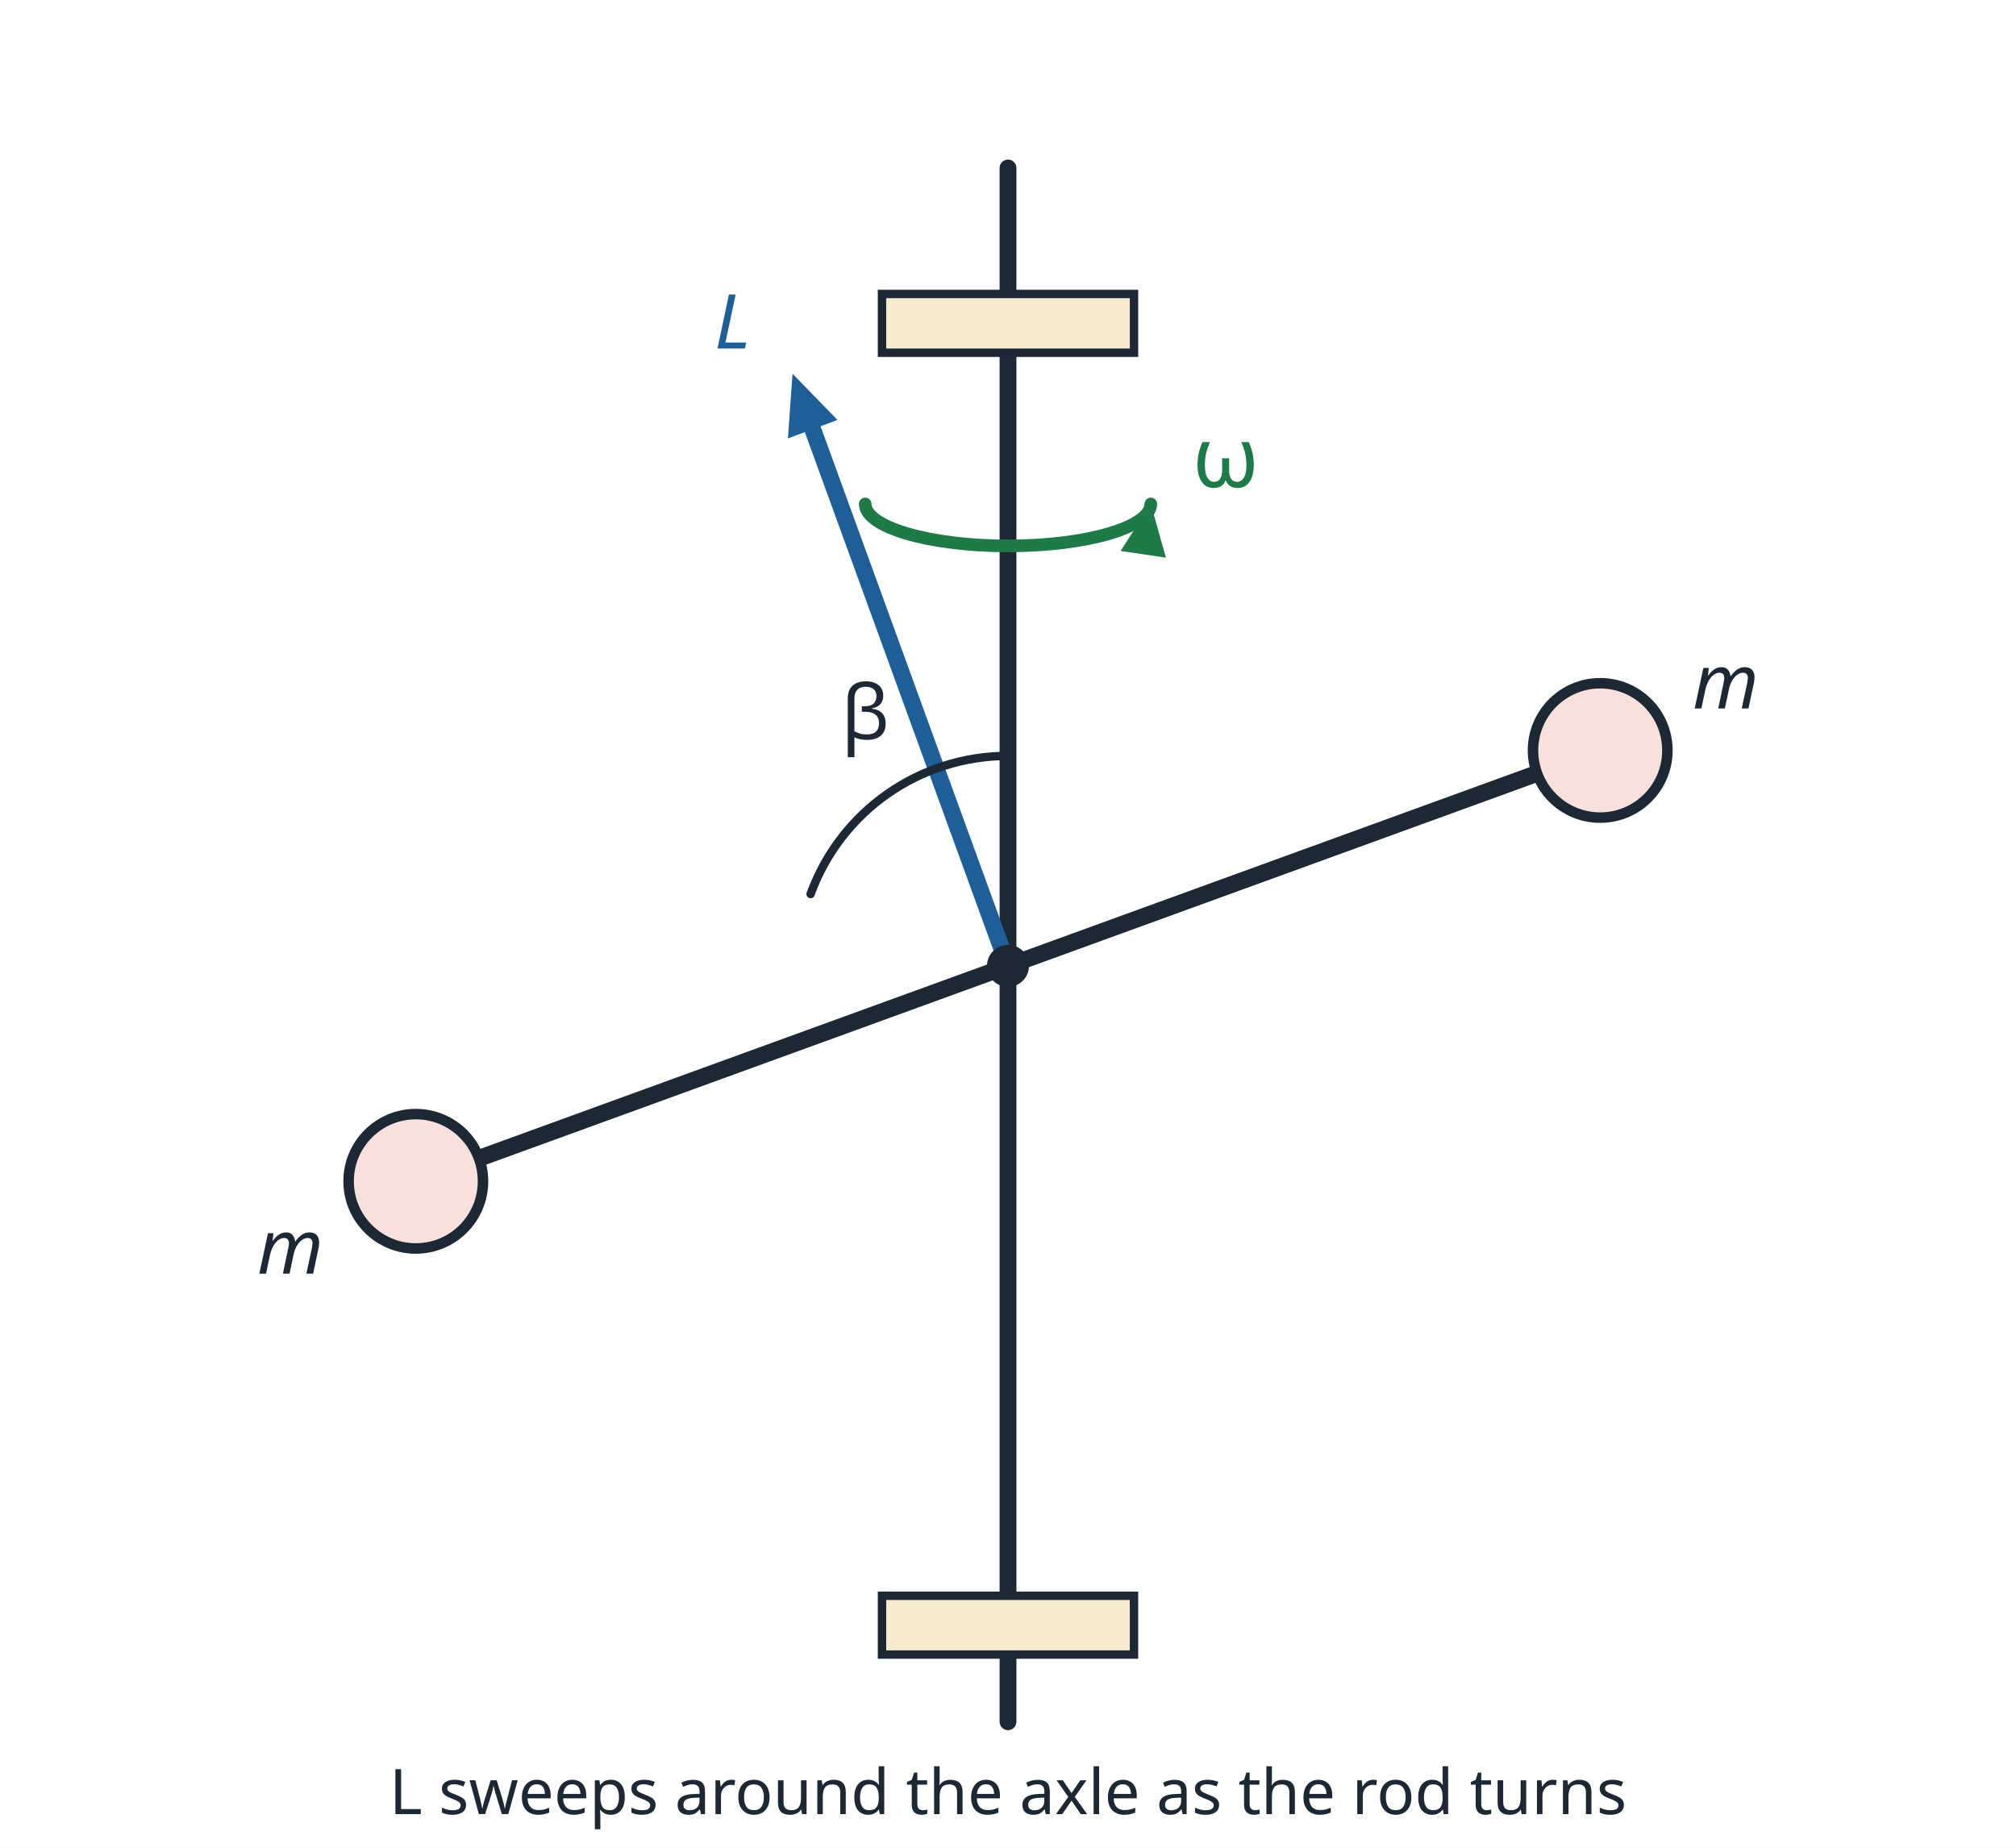
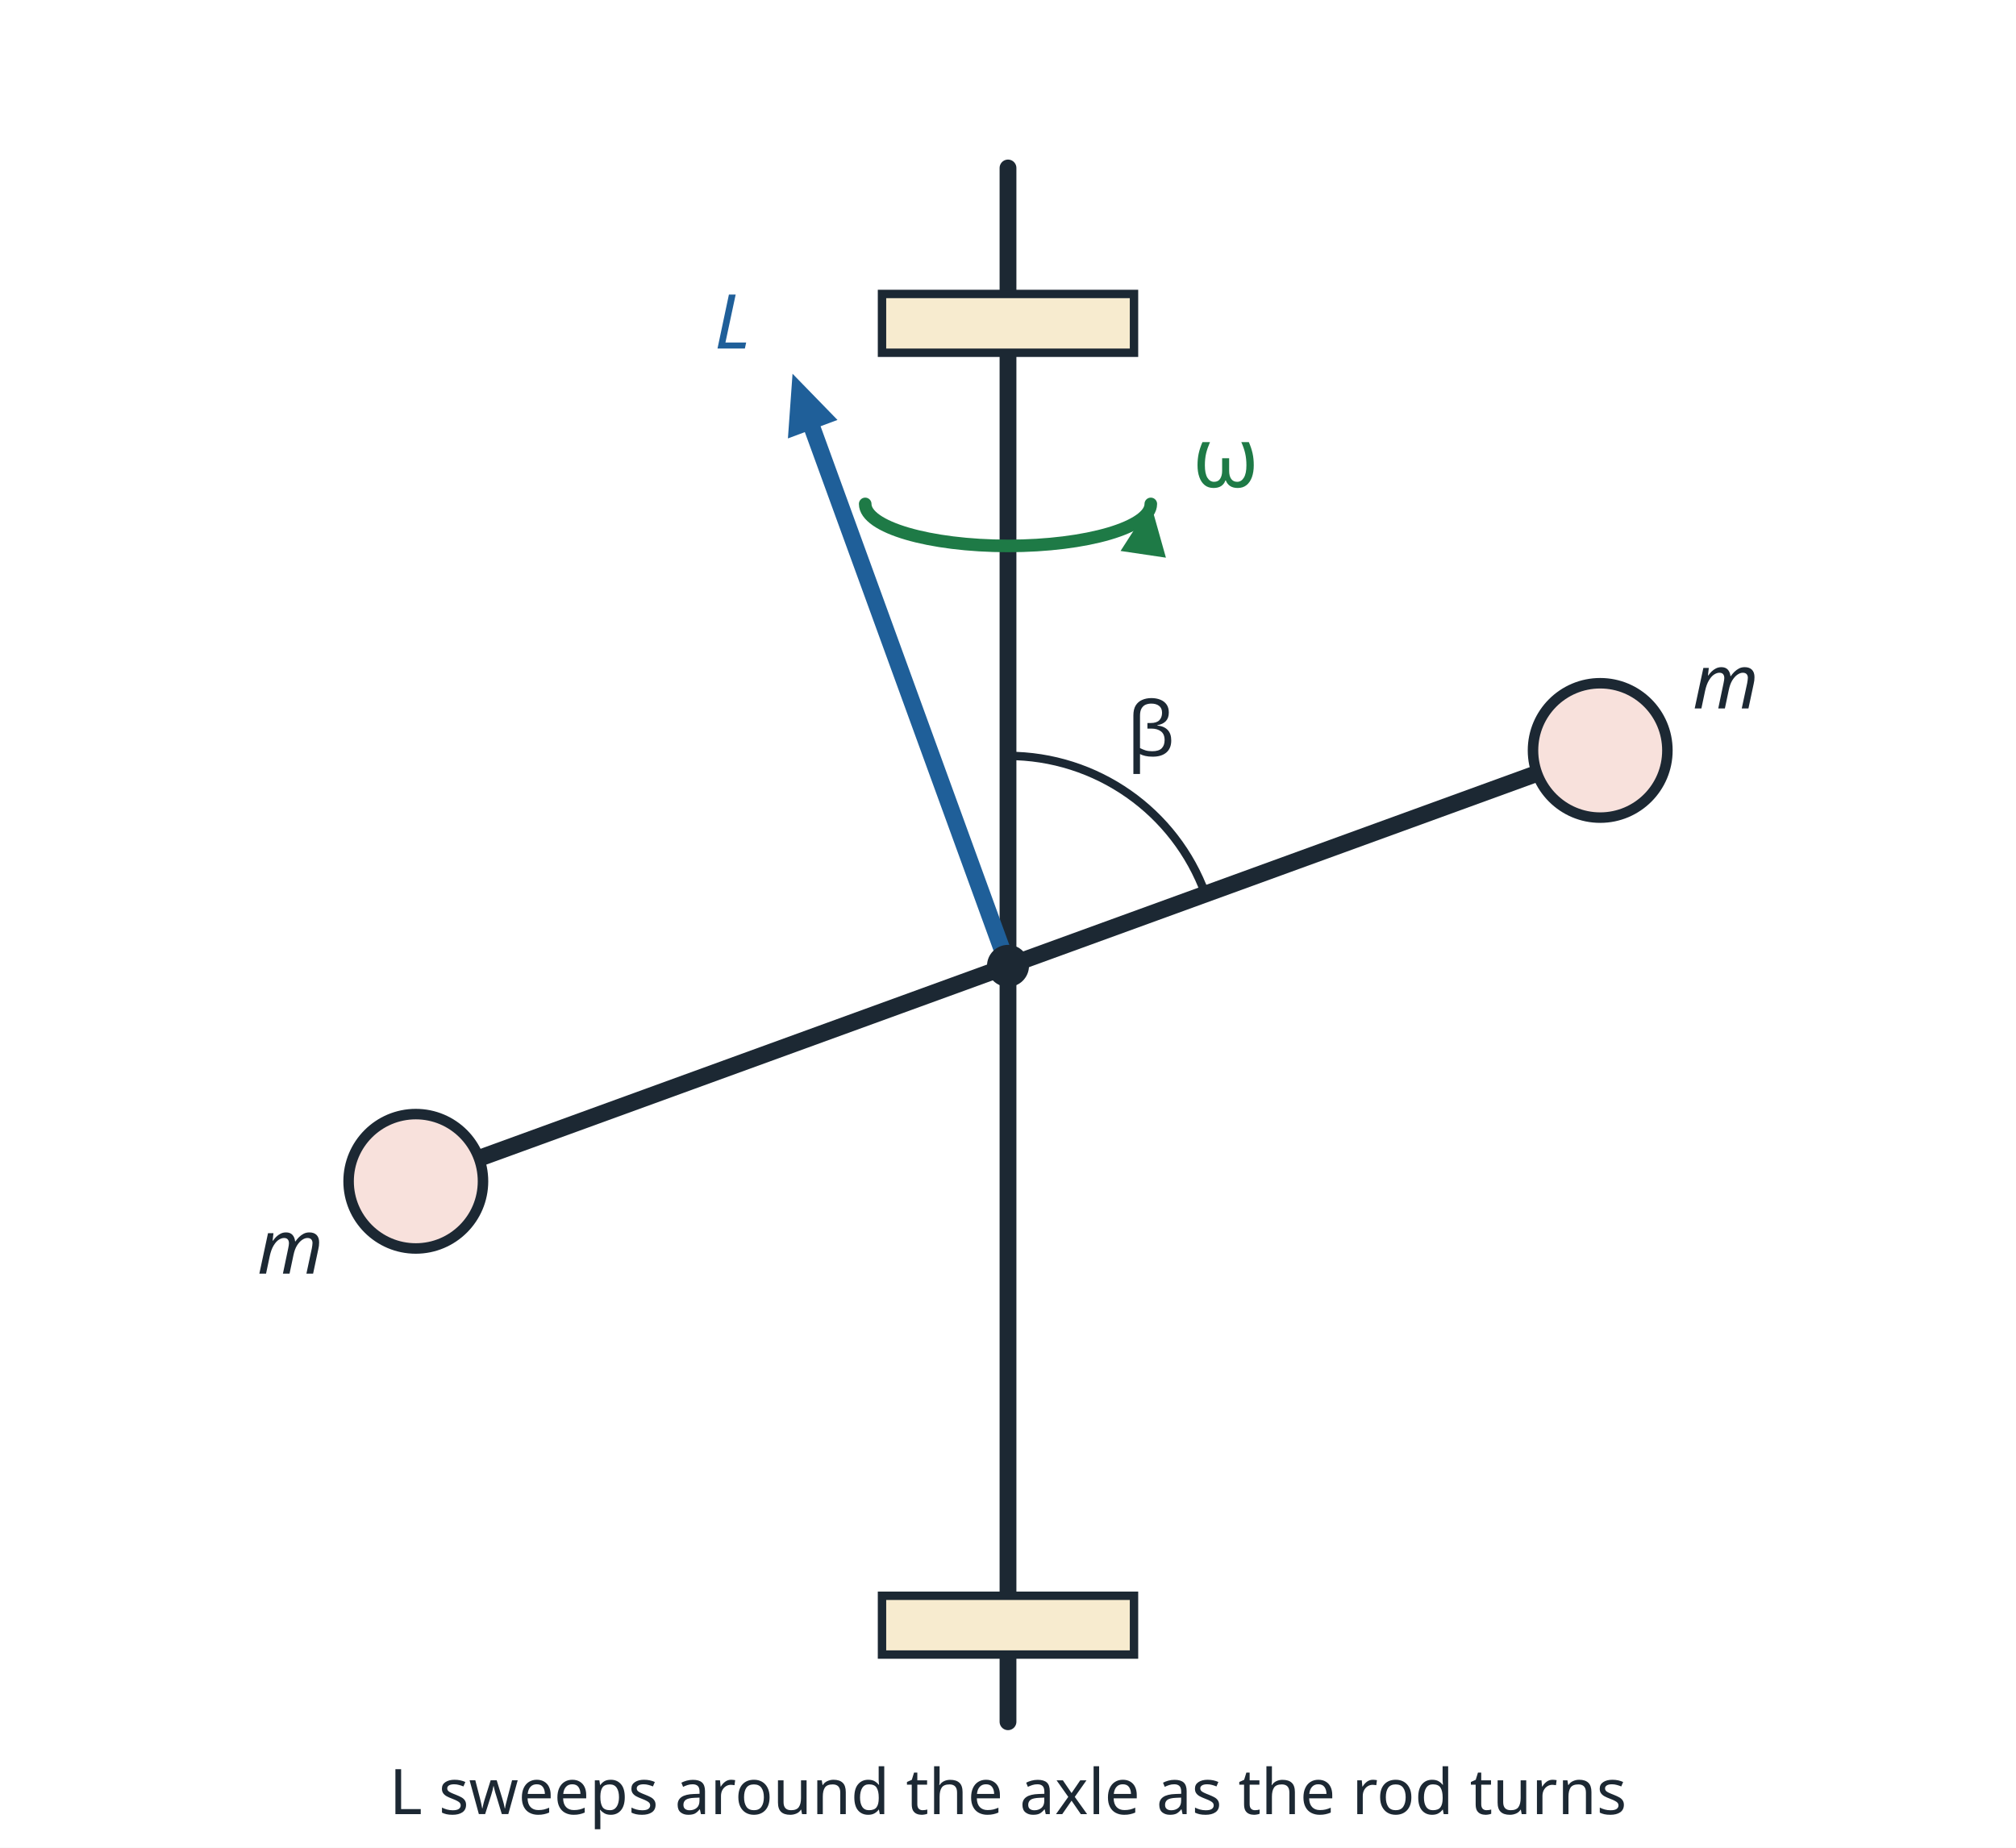
<svg xmlns="http://www.w3.org/2000/svg" viewBox="0 0 480 440" width="480" height="440" role="img">
  <rect x="0" y="0" width="480" height="440" fill="#ffffff" />
  <line x1="240.0" y1="40.0" x2="240.0" y2="410.0" stroke="#1c2833" stroke-width="4" stroke-linecap="round" />
  <rect x="210" y="70" width="60" height="14" fill="#f7ebcf" stroke="#1c2833" stroke-width="2" />
  <rect x="210" y="380" width="60" height="14" fill="#f7ebcf" stroke="#1c2833" stroke-width="2" />
  <line x1="99.0" y1="281.3" x2="381.0" y2="178.7" stroke="#1c2833" stroke-width="4" stroke-linecap="round" />
  <circle cx="381.0" cy="178.7" r="16.0" fill="#f8e1dc" stroke="#1c2833" stroke-width="2.5" />
  <circle cx="99.0" cy="281.3" r="16.0" fill="#f8e1dc" stroke="#1c2833" stroke-width="2.5" />
  <text x="403.0" y="168.7" font-family="sans-serif" font-size="18" fill="#1c2833" text-anchor="start" font-style="italic">m</text>
  <text x="77.0" y="303.3" font-family="sans-serif" font-size="18" fill="#1c2833" text-anchor="end" font-style="italic">m</text>
  <line x1="240.0" y1="230.0" x2="193.5" y2="102.2" stroke="#1f5f99" stroke-width="4" stroke-linecap="round" />
  <polygon points="188.7,89.0 199.4,100.0 187.6,104.4" fill="#1f5f99" />
  <text x="178.7" y="83.0" font-family="sans-serif" font-size="18" fill="#1f5f99" text-anchor="end" font-style="italic">L</text>
  <path d="M206,120 A34,10 0 1 0 274,120" fill="none" stroke="#1e7a46" stroke-width="3" stroke-linejoin="round" stroke-linecap="round" />
  <polygon points="274.0,120.0 277.6,132.8 266.8,131.2" fill="#1e7a46" />
  <text x="284.0" y="116.0" font-family="sans-serif" font-size="20" fill="#1e7a46" text-anchor="start">ω</text>
-   <path d="M240.0,180.0 A50.0,50.0 0 0 0 193.0,212.9" fill="none" stroke="#1c2833" stroke-width="2" stroke-linejoin="round" stroke-linecap="round" />
-   <text x="206.0" y="176.0" font-family="sans-serif" font-size="18" fill="#1c2833" text-anchor="middle">β</text>
+   <path d="M287.0,212.9 A50.0,50.0 0 0 0 240.0,180.0" fill="none" stroke="#1c2833" stroke-width="2" stroke-linejoin="round" stroke-linecap="round" />
+   <text x="274.0" y="180.0" font-family="sans-serif" font-size="18" fill="#1c2833" text-anchor="middle">β</text>
  <circle cx="240.0" cy="230.0" r="5" fill="#1c2833" />
  <text x="240.0" y="432.0" font-family="sans-serif" font-size="15" fill="#1c2833" text-anchor="middle">L sweeps around the axle as the rod turns</text>
</svg>
